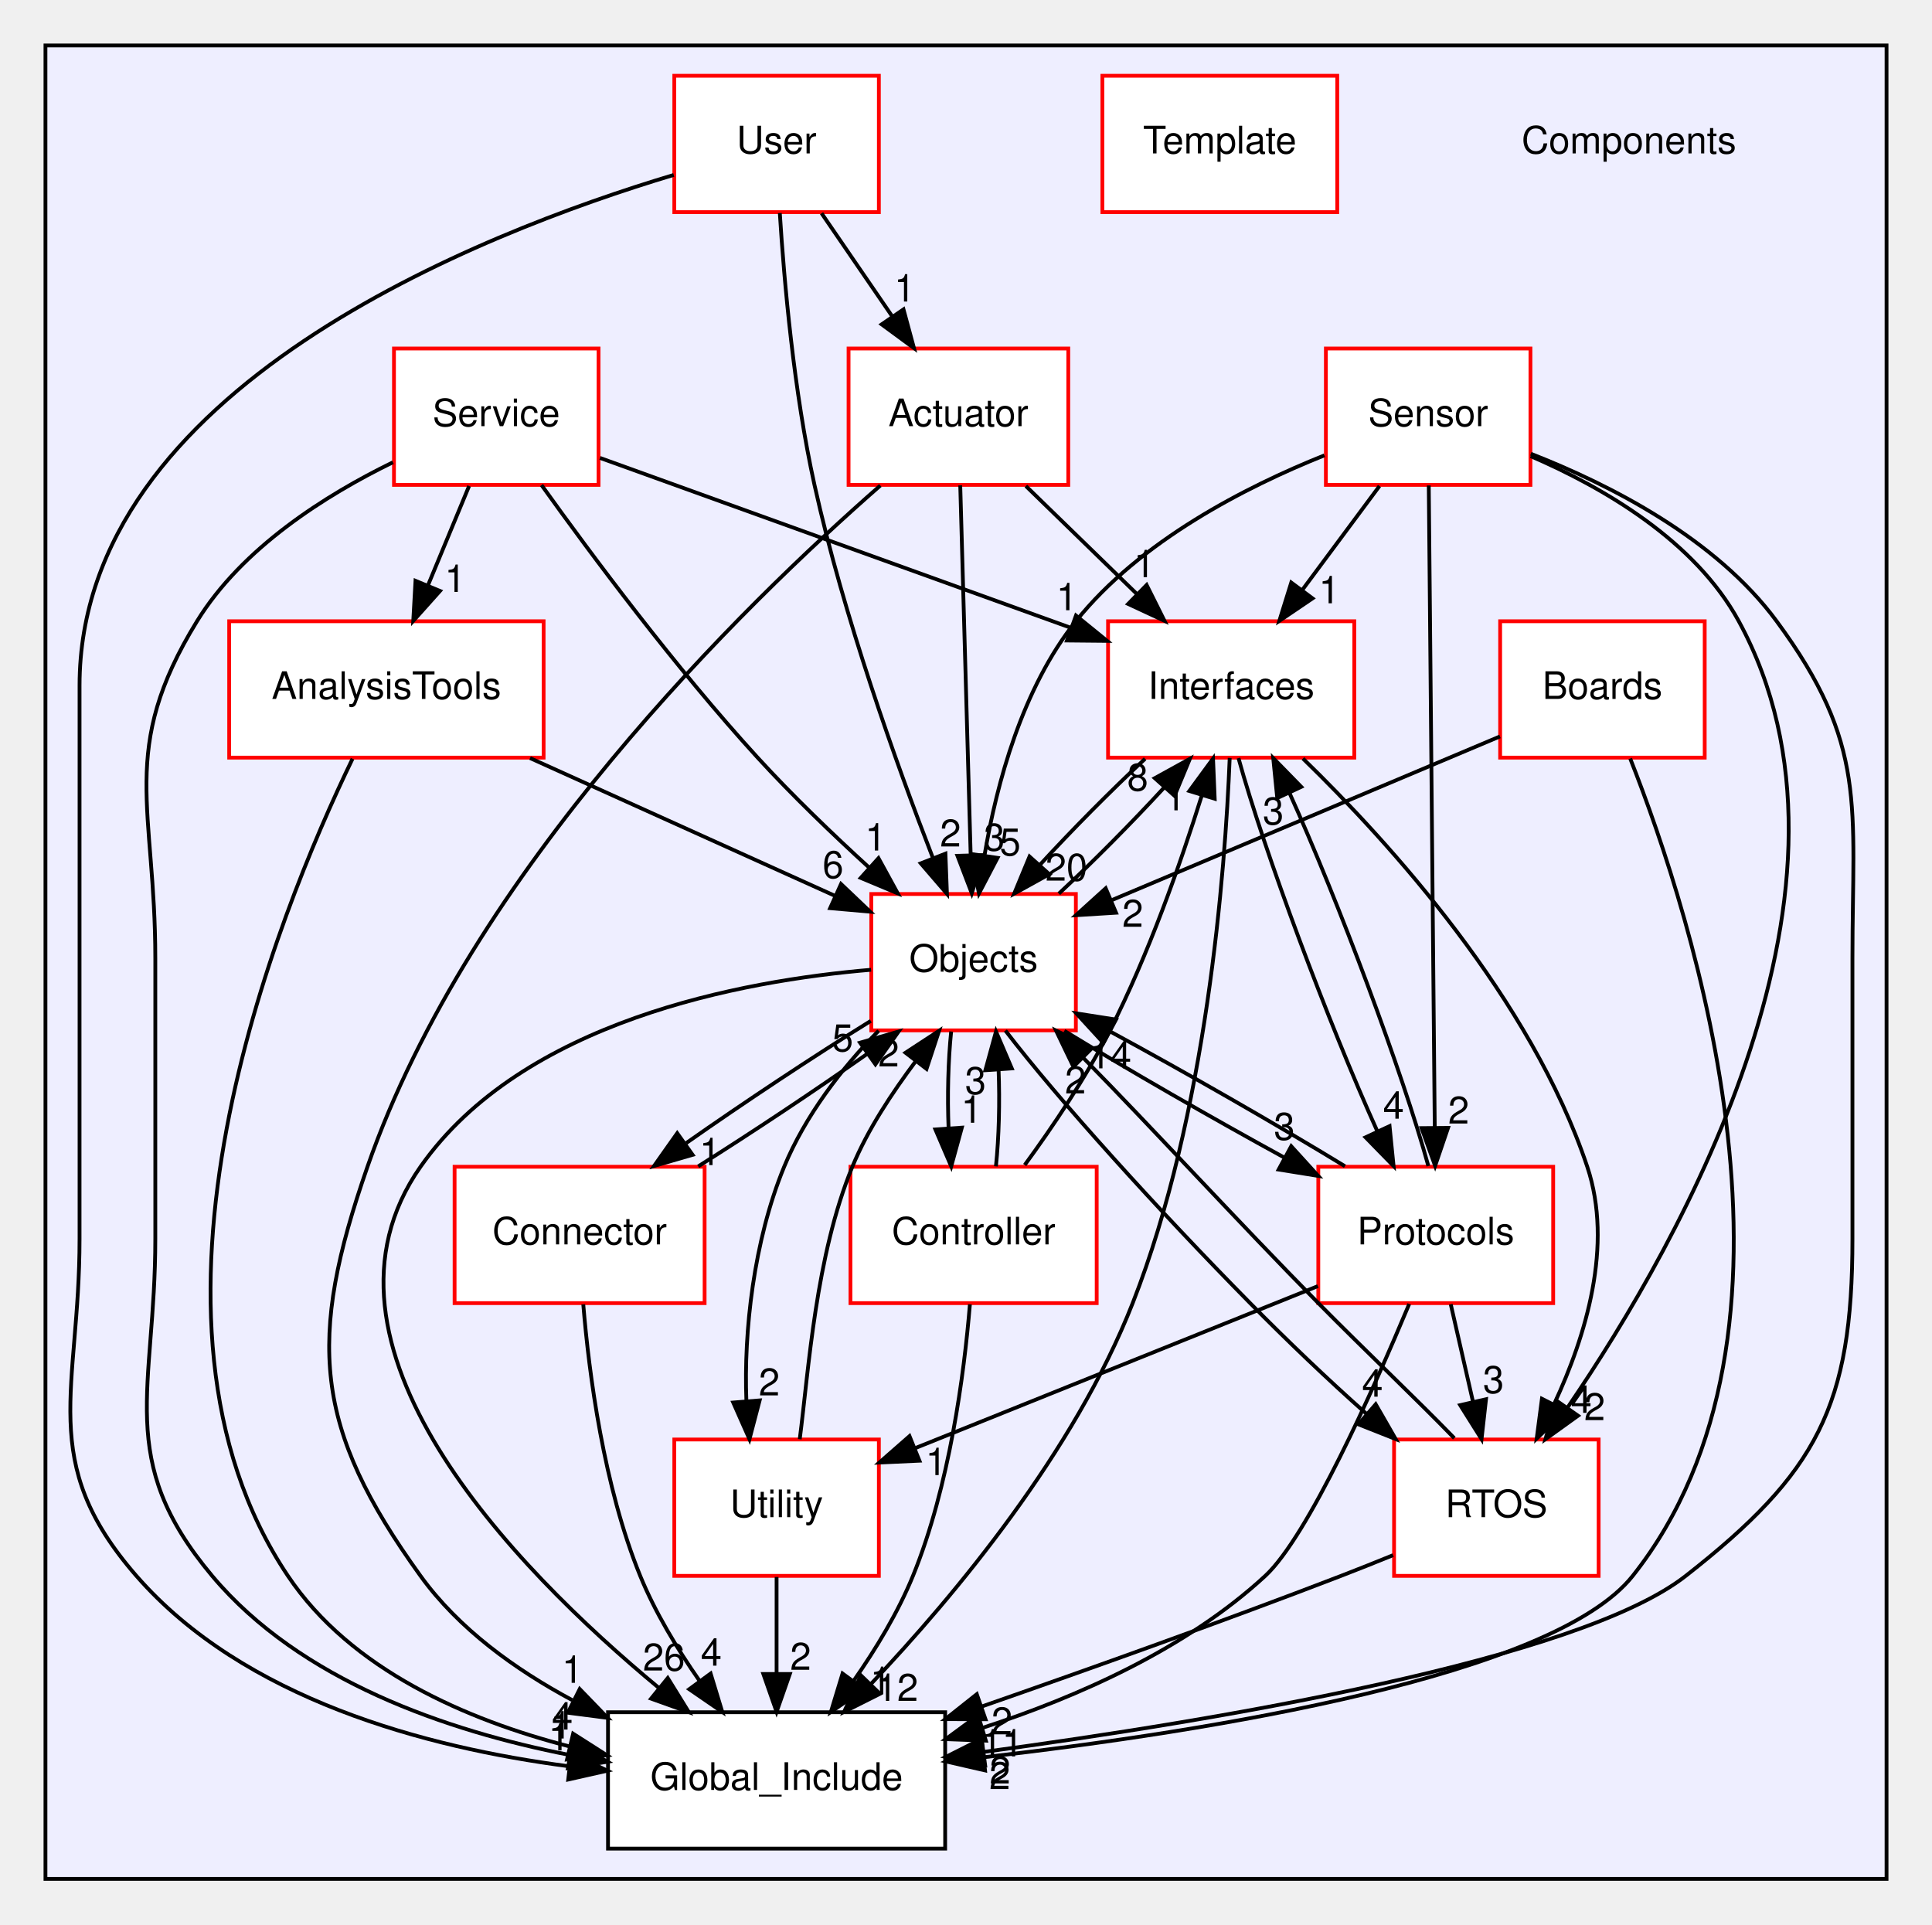
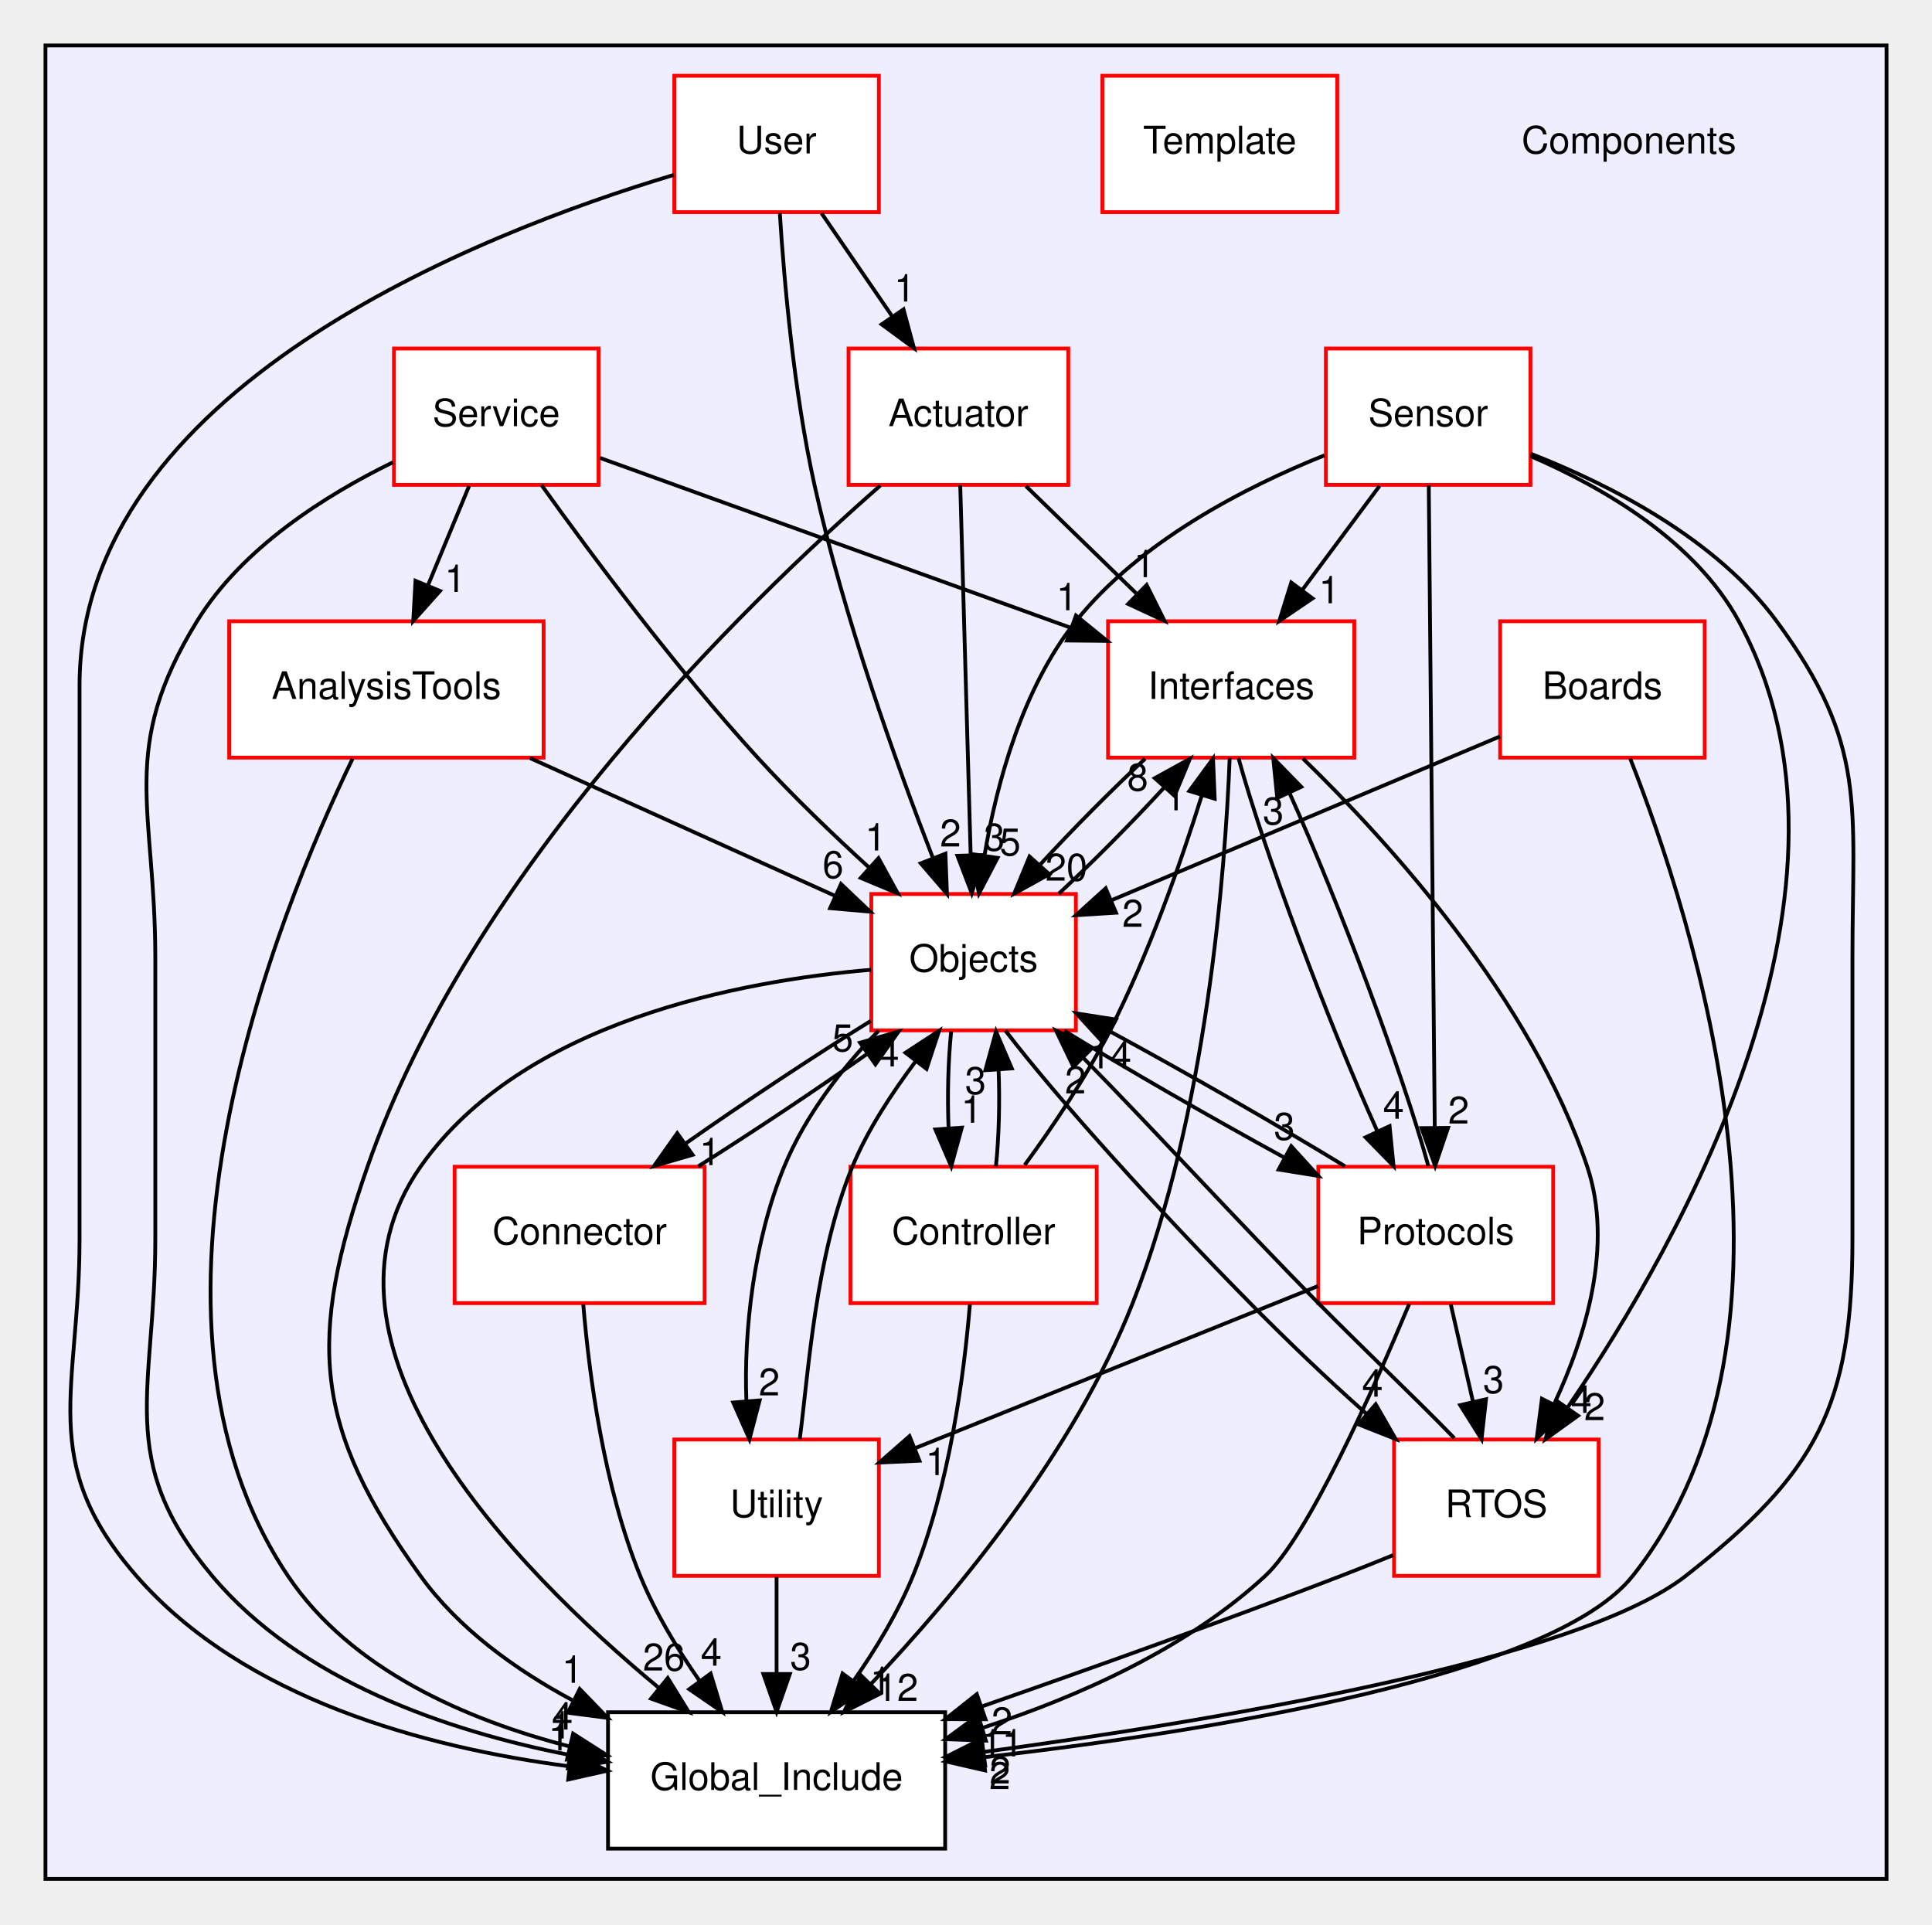
<svg xmlns="http://www.w3.org/2000/svg" xmlns:xlink="http://www.w3.org/1999/xlink" width="510pt" height="508pt" viewBox="0.00 0.00 510.00 508.00">
  <g id="graph0" class="graph" transform="scale(1 1) rotate(0) translate(4 504)">
    <g id="clust1" class="cluster">
      <g id="a_clust1">
        <a xlink:href="dir_08f45fe6822aeb4ce2bc268e3b1361be.html" target="_top">
          <polygon fill="#eeeeff" stroke="black" points="8,-8 8,-492 494,-492 494,-8 8,-8" />
        </a>
      </g>
    </g>
    <g id="node1" class="node">
      <text text-anchor="middle" x="426" y="-463.5" font-family="Helvetica,sans-Serif" font-size="10.00">Components</text>
    </g>
    <g id="node2" class="node">
      <g id="a_node2">
        <a xlink:href="dir_8efbaa1056a51686757185dce0bc8da0.html" target="_top" xlink:title="Actuator">
          <polygon fill="white" stroke="red" points="278,-412 220,-412 220,-376 278,-376 278,-412" />
          <text text-anchor="middle" x="249" y="-391.5" font-family="Helvetica,sans-Serif" font-size="10.00">Actuator</text>
        </a>
      </g>
    </g>
    <g id="node7" class="node">
      <g id="a_node7">
        <a xlink:href="dir_1a5504e72c2ab618c124e6472b08d26c.html" target="_top" xlink:title="Global_Include">
          <polygon fill="white" stroke="black" points="245.5,-52 156.5,-52 156.5,-16 245.5,-16 245.5,-52" />
          <text text-anchor="middle" x="201" y="-31.5" font-family="Helvetica,sans-Serif" font-size="10.00">Global_Include</text>
        </a>
      </g>
    </g>
    <g id="edge32" class="edge">
      <path fill="none" stroke="black" d="M228.39,-375.83C192.6,-344.51 120.17,-274.08 93,-196 77.09,-150.29 78.69,-127.26 107,-88 117.07,-74.03 132.03,-63.26 147.07,-55.19" />
      <polygon fill="black" stroke="black" points="149.03,-58.13 156.4,-50.51 145.89,-51.87 149.03,-58.13" />
      <g id="a_edge32-headlabel">
        <a xlink:href="dir_000002_000125.html" target="_top" xlink:title="1">
          <text text-anchor="middle" x="147.09" y="-59.77" font-family="Helvetica,sans-Serif" font-size="10.00">1</text>
        </a>
      </g>
    </g>
    <g id="node8" class="node">
      <g id="a_node8">
        <a xlink:href="dir_e185953657720ba3a67126696ef566c7.html" target="_top" xlink:title="Interfaces">
          <polygon fill="white" stroke="red" points="353.5,-340 288.5,-340 288.5,-304 353.5,-304 353.5,-340" />
          <text text-anchor="middle" x="321" y="-319.5" font-family="Helvetica,sans-Serif" font-size="10.00">Interfaces</text>
        </a>
      </g>
    </g>
    <g id="edge33" class="edge">
      <path fill="none" stroke="black" d="M266.8,-375.7C275.6,-367.14 286.38,-356.66 296,-347.3" />
      <polygon fill="black" stroke="black" points="298.68,-349.58 303.41,-340.1 293.8,-344.57 298.68,-349.58" />
      <g id="a_edge33-headlabel">
        <a xlink:href="dir_000002_000094.html" target="_top" xlink:title="1">
          <text text-anchor="middle" x="298.08" y="-351.63" font-family="Helvetica,sans-Serif" font-size="10.00">1</text>
        </a>
      </g>
    </g>
    <g id="node9" class="node">
      <g id="a_node9">
        <a xlink:href="dir_a4226c5615a06a31e6344f5f3fd917e1.html" target="_top" xlink:title="Objects">
          <polygon fill="white" stroke="red" points="280,-268 226,-268 226,-232 280,-232 280,-268" />
          <text text-anchor="middle" x="253" y="-247.5" font-family="Helvetica,sans-Serif" font-size="10.00">Objects</text>
        </a>
      </g>
    </g>
    <g id="edge31" class="edge">
      <path fill="none" stroke="black" d="M249.48,-375.87C250.16,-351.67 251.42,-307.21 252.23,-278.39" />
      <polygon fill="black" stroke="black" points="255.73,-278.28 252.52,-268.19 248.74,-278.09 255.73,-278.28" />
      <g id="a_edge31-headlabel">
        <a xlink:href="dir_000002_000020.html" target="_top" xlink:title="3">
          <text text-anchor="middle" x="258.47" y="-279.46" font-family="Helvetica,sans-Serif" font-size="10.00">3</text>
        </a>
      </g>
    </g>
    <g id="node3" class="node">
      <g id="a_node3">
        <a xlink:href="dir_1666c5f4940eb69dc85cb0f1045c5123.html" target="_top" xlink:title="AnalysisTools">
          <polygon fill="white" stroke="red" points="139.5,-340 56.5,-340 56.5,-304 139.5,-304 139.5,-340" />
          <text text-anchor="middle" x="98" y="-319.5" font-family="Helvetica,sans-Serif" font-size="10.00">AnalysisTools</text>
        </a>
      </g>
    </g>
    <g id="edge20" class="edge">
      <path fill="none" stroke="black" d="M89.06,-303.7C69.09,-262.41 26.11,-156.47 72,-88 88.63,-63.19 119.18,-49.98 146.38,-42.96" />
      <polygon fill="black" stroke="black" points="147.29,-46.34 156.22,-40.64 145.68,-39.53 147.29,-46.34" />
      <g id="a_edge20-headlabel">
        <a xlink:href="dir_000008_000125.html" target="_top" xlink:title="4">
          <text text-anchor="middle" x="144.44" y="-47.43" font-family="Helvetica,sans-Serif" font-size="10.00">4</text>
        </a>
      </g>
    </g>
    <g id="edge19" class="edge">
      <path fill="none" stroke="black" d="M135.92,-303.88C160.44,-292.8 192.2,-278.46 216.45,-267.5" />
      <polygon fill="black" stroke="black" points="218.01,-270.64 225.68,-263.34 215.13,-264.26 218.01,-270.64" />
      <g id="a_edge19-headlabel">
        <a xlink:href="dir_000008_000020.html" target="_top" xlink:title="6">
          <text text-anchor="middle" x="215.9" y="-272.21" font-family="Helvetica,sans-Serif" font-size="10.00">6</text>
        </a>
      </g>
    </g>
    <g id="node4" class="node">
      <g id="a_node4">
        <a xlink:href="dir_d51af3390b888212b7370bb96b9206da.html" target="_top" xlink:title="Boards">
          <polygon fill="white" stroke="red" points="446,-340 392,-340 392,-304 446,-304 446,-340" />
          <text text-anchor="middle" x="419" y="-319.5" font-family="Helvetica,sans-Serif" font-size="10.00">Boards</text>
        </a>
      </g>
    </g>
    <g id="edge22" class="edge">
      <path fill="none" stroke="black" d="M426.33,-303.77C442.93,-261.71 478.16,-152.55 427,-88 406.03,-61.54 315.69,-47.01 255.78,-40.13" />
      <polygon fill="black" stroke="black" points="256.03,-36.64 245.7,-39.01 255.26,-43.6 256.03,-36.64" />
      <g id="a_edge22-headlabel">
        <a xlink:href="dir_000012_000125.html" target="_top" xlink:title="2">
          <text text-anchor="middle" x="259.91" y="-31.71" font-family="Helvetica,sans-Serif" font-size="10.00">2</text>
        </a>
      </g>
    </g>
    <g id="edge21" class="edge">
      <path fill="none" stroke="black" d="M391.96,-309.6C364.11,-297.85 320.51,-279.47 289.59,-266.43" />
      <polygon fill="black" stroke="black" points="290.6,-263.06 280.03,-262.4 287.88,-269.51 290.6,-263.06" />
      <g id="a_edge21-headlabel">
        <a xlink:href="dir_000012_000020.html" target="_top" xlink:title="2">
          <text text-anchor="middle" x="295.02" y="-259.34" font-family="Helvetica,sans-Serif" font-size="10.00">2</text>
        </a>
      </g>
    </g>
    <g id="node5" class="node">
      <g id="a_node5">
        <a xlink:href="dir_4ca6fec43e1013816363be86d31756d6.html" target="_top" xlink:title="Connector">
          <polygon fill="white" stroke="red" points="182,-196 116,-196 116,-160 182,-160 182,-196" />
          <text text-anchor="middle" x="149" y="-175.5" font-family="Helvetica,sans-Serif" font-size="10.00">Connector</text>
        </a>
      </g>
    </g>
    <g id="edge27" class="edge">
      <path fill="none" stroke="black" d="M149.97,-159.68C151.49,-141.3 155.34,-111.69 165,-88 168.93,-78.37 174.79,-68.7 180.65,-60.31" />
      <polygon fill="black" stroke="black" points="183.59,-62.22 186.67,-52.08 177.94,-58.08 183.59,-62.22" />
      <g id="a_edge27-headlabel">
        <a xlink:href="dir_000016_000125.html" target="_top" xlink:title="4">
          <text text-anchor="middle" x="183.76" y="-64.3" font-family="Helvetica,sans-Serif" font-size="10.00">4</text>
        </a>
      </g>
    </g>
    <g id="edge26" class="edge">
      <path fill="none" stroke="black" d="M180.31,-196.1C194.55,-205.06 211.19,-216.15 225.01,-225.86" />
      <polygon fill="black" stroke="black" points="223.03,-228.75 233.21,-231.7 227.09,-223.04 223.03,-228.75" />
      <g id="a_edge26-headlabel">
        <a xlink:href="dir_000016_000020.html" target="_top" xlink:title="5">
          <text text-anchor="middle" x="218.46" y="-226.47" font-family="Helvetica,sans-Serif" font-size="10.00">5</text>
        </a>
      </g>
    </g>
    <g id="node6" class="node">
      <g id="a_node6">
        <a xlink:href="dir_410074523dc77f19fbc712633e7470ae.html" target="_top" xlink:title="Controller">
          <polygon fill="white" stroke="red" points="285.5,-196 220.5,-196 220.5,-160 285.5,-160 285.5,-196" />
          <text text-anchor="middle" x="253" y="-175.5" font-family="Helvetica,sans-Serif" font-size="10.00">Controller</text>
        </a>
      </g>
    </g>
    <g id="edge29" class="edge">
      <path fill="none" stroke="black" d="M252.03,-159.68C250.51,-141.3 246.66,-111.69 237,-88 233.07,-78.37 227.21,-68.7 221.35,-60.31" />
      <polygon fill="black" stroke="black" points="224.06,-58.08 215.33,-52.08 218.41,-62.22 224.06,-58.08" />
      <g id="a_edge29-headlabel">
        <a xlink:href="dir_000091_000125.html" target="_top" xlink:title="1">
          <text text-anchor="middle" x="228.47" y="-56.81" font-family="Helvetica,sans-Serif" font-size="10.00">1</text>
        </a>
      </g>
    </g>
    <g id="edge30" class="edge">
      <path fill="none" stroke="black" d="M266.5,-196.46C273.82,-206.48 282.64,-219.51 289,-232 299.2,-252.03 307.64,-276.09 313.29,-294.14" />
      <polygon fill="black" stroke="black" points="309.95,-295.19 316.21,-303.74 316.65,-293.15 309.95,-295.19" />
      <g id="a_edge30-headlabel">
        <a xlink:href="dir_000091_000094.html" target="_top" xlink:title="1">
          <text text-anchor="middle" x="306.19" y="-290.08" font-family="Helvetica,sans-Serif" font-size="10.00">1</text>
        </a>
      </g>
    </g>
    <g id="edge28" class="edge">
      <path fill="none" stroke="black" d="M258.9,-196.1C259.7,-203.79 259.94,-213.05 259.6,-221.67" />
      <polygon fill="black" stroke="black" points="256.11,-221.48 258.92,-231.7 263.09,-221.96 256.11,-221.48" />
      <g id="a_edge28-headlabel">
        <a xlink:href="dir_000091_000020.html" target="_top" xlink:title="3">
          <text text-anchor="middle" x="253.52" y="-215.2" font-family="Helvetica,sans-Serif" font-size="10.00">3</text>
        </a>
      </g>
    </g>
    <g id="edge40" class="edge">
      <path fill="none" stroke="black" d="M320.61,-303.92C319.41,-273.83 314.55,-209.81 295,-160 279.58,-120.71 248.23,-83.05 225.98,-59.53" />
      <polygon fill="black" stroke="black" points="228.29,-56.87 218.82,-52.11 223.25,-61.74 228.29,-56.87" />
      <g id="a_edge40-headlabel">
        <a xlink:href="dir_000094_000125.html" target="_top" xlink:title="12">
          <text text-anchor="middle" x="232.83" y="-54.99" font-family="Helvetica,sans-Serif" font-size="10.00">12</text>
        </a>
      </g>
    </g>
    <g id="edge39" class="edge">
      <path fill="none" stroke="black" d="M298.28,-303.7C289.17,-295.22 278.92,-284.86 270.4,-275.58" />
      <polygon fill="black" stroke="black" points="272.99,-273.23 263.72,-268.1 267.77,-277.89 272.99,-273.23" />
      <g id="a_edge39-headlabel">
        <a xlink:href="dir_000094_000020.html" target="_top" xlink:title="20">
          <text text-anchor="middle" x="277.51" y="-271.52" font-family="Helvetica,sans-Serif" font-size="10.00">20</text>
        </a>
      </g>
    </g>
    <g id="node10" class="node">
      <g id="a_node10">
        <a xlink:href="dir_4d0b0adf7e9fb892c3df556e9cbb05d0.html" target="_top" xlink:title="Protocols">
          <polygon fill="white" stroke="red" points="406,-196 344,-196 344,-160 406,-160 406,-196" />
          <text text-anchor="middle" x="375" y="-175.5" font-family="Helvetica,sans-Serif" font-size="10.00">Protocols</text>
        </a>
      </g>
    </g>
    <g id="edge41" class="edge">
      <path fill="none" stroke="black" d="M322.93,-303.87C329.66,-279.35 346.63,-234.03 359.63,-205.26" />
      <polygon fill="black" stroke="black" points="362.81,-206.73 363.87,-196.19 356.47,-203.77 362.81,-206.73" />
      <g id="a_edge41-headlabel">
        <a xlink:href="dir_000094_000063.html" target="_top" xlink:title="4">
          <text text-anchor="middle" x="363.86" y="-208.69" font-family="Helvetica,sans-Serif" font-size="10.00">4</text>
        </a>
      </g>
    </g>
    <g id="node11" class="node">
      <g id="a_node11">
        <a xlink:href="dir_6a49a4a01df89ea000e629175e7db917.html" target="_top" xlink:title="RTOS">
          <polygon fill="white" stroke="red" points="418,-124 364,-124 364,-88 418,-88 418,-124" />
          <text text-anchor="middle" x="391" y="-103.5" font-family="Helvetica,sans-Serif" font-size="10.00">RTOS</text>
        </a>
      </g>
    </g>
    <g id="edge42" class="edge">
      <path fill="none" stroke="black" d="M339.94,-303.76C362.86,-281.5 400.2,-240.3 415,-196 421.93,-175.25 414.62,-151.29 406.3,-133.46" />
      <polygon fill="black" stroke="black" points="409.28,-131.6 401.65,-124.24 403.03,-134.75 409.28,-131.6" />
      <g id="a_edge42-headlabel">
        <a xlink:href="dir_000094_000070.html" target="_top" xlink:title="4">
          <text text-anchor="middle" x="413.43" y="-131.03" font-family="Helvetica,sans-Serif" font-size="10.00">4</text>
        </a>
      </g>
    </g>
    <g id="edge2" class="edge">
      <path fill="none" stroke="black" d="M225.86,-234.5C210.84,-225.19 192.31,-212.9 177.14,-202.25" />
      <polygon fill="black" stroke="black" points="178.83,-199.15 168.65,-196.2 174.77,-204.86 178.83,-199.15" />
      <g id="a_edge2-headlabel">
        <a xlink:href="dir_000020_000016.html" target="_top" xlink:title="1">
          <text text-anchor="middle" x="183.41" y="-196.43" font-family="Helvetica,sans-Serif" font-size="10.00">1</text>
        </a>
      </g>
    </g>
    <g id="edge3" class="edge">
      <path fill="none" stroke="black" d="M247.08,-231.7C246.29,-223.98 246.06,-214.71 246.4,-206.11" />
      <polygon fill="black" stroke="black" points="249.9,-206.32 247.1,-196.1 242.92,-205.84 249.9,-206.32" />
      <g id="a_edge3-headlabel">
        <a xlink:href="dir_000020_000091.html" target="_top" xlink:title="1">
          <text text-anchor="middle" x="252.48" y="-207.61" font-family="Helvetica,sans-Serif" font-size="10.00">1</text>
        </a>
      </g>
    </g>
    <g id="edge4" class="edge">
      <path fill="none" stroke="black" d="M225.95,-248C191.7,-245.1 133.93,-234.42 107,-196 74.22,-149.23 131.29,-90.45 169.92,-58.43" />
      <polygon fill="black" stroke="black" points="172.27,-61.03 177.84,-52.02 167.86,-55.59 172.27,-61.03" />
      <g id="a_edge4-headlabel">
        <a xlink:href="dir_000020_000125.html" target="_top" xlink:title="26">
          <text text-anchor="middle" x="171.26" y="-63" font-family="Helvetica,sans-Serif" font-size="10.00">26</text>
        </a>
      </g>
    </g>
    <g id="edge6" class="edge">
      <path fill="none" stroke="black" d="M275.51,-268.1C284.6,-276.55 294.85,-286.9 303.4,-296.2" />
      <polygon fill="black" stroke="black" points="300.83,-298.58 310.11,-303.7 306.05,-293.91 300.83,-298.58" />
      <g id="a_edge6-headlabel">
        <a xlink:href="dir_000020_000094.html" target="_top" xlink:title="8">
          <text text-anchor="middle" x="296.32" y="-295.29" font-family="Helvetica,sans-Serif" font-size="10.00">8</text>
        </a>
      </g>
    </g>
    <g id="edge5" class="edge">
      <path fill="none" stroke="black" d="M276.95,-231.88C293.55,-221.74 315.9,-208.88 335.12,-198.37" />
      <polygon fill="black" stroke="black" points="336.85,-201.42 343.98,-193.58 333.52,-195.26 336.85,-201.42" />
      <g id="a_edge5-headlabel">
        <a xlink:href="dir_000020_000063.html" target="_top" xlink:title="3">
          <text text-anchor="middle" x="335.04" y="-203.12" font-family="Helvetica,sans-Serif" font-size="10.00">3</text>
        </a>
      </g>
    </g>
    <g id="edge7" class="edge">
      <path fill="none" stroke="black" d="M261.4,-231.95C275.28,-213.79 301.95,-184.38 326,-160 335.66,-150.2 346.6,-139.73 356.8,-130.7" />
      <polygon fill="black" stroke="black" points="359.15,-133.3 364.43,-124.11 354.58,-128 359.15,-133.3" />
      <g id="a_edge7-headlabel">
        <a xlink:href="dir_000020_000070.html" target="_top" xlink:title="4">
          <text text-anchor="middle" x="358.29" y="-135.3" font-family="Helvetica,sans-Serif" font-size="10.00">4</text>
        </a>
      </g>
    </g>
    <g id="node16" class="node">
      <g id="a_node16">
        <a xlink:href="dir_c2cd4762e89f989d55fa2b0634ddfc81.html" target="_top" xlink:title="Utility">
          <polygon fill="white" stroke="red" points="228,-124 174,-124 174,-88 228,-88 228,-124" />
          <text text-anchor="middle" x="201" y="-103.5" font-family="Helvetica,sans-Serif" font-size="10.00">Utility</text>
        </a>
      </g>
    </g>
    <g id="edge1" class="edge">
      <path fill="none" stroke="black" d="M227.94,-231.9C218.28,-222.19 208.49,-209.34 203,-196 194.91,-176.36 192.32,-152.37 193.03,-134.25" />
      <polygon fill="black" stroke="black" points="196.53,-134.32 193.84,-124.07 189.55,-133.76 196.53,-134.32" />
      <g id="a_edge1-headlabel">
        <a xlink:href="dir_000020_000085.html" target="_top" xlink:title="2">
          <text text-anchor="middle" x="199.07" y="-135.63" font-family="Helvetica,sans-Serif" font-size="10.00">2</text>
        </a>
      </g>
    </g>
    <g id="edge36" class="edge">
      <path fill="none" stroke="black" d="M368,-159.78C358.46,-136.97 341.25,-98.4 330,-88 309.2,-68.77 280.48,-56.05 255.42,-47.9" />
      <polygon fill="black" stroke="black" points="256.24,-44.5 245.65,-44.9 254.18,-51.19 256.24,-44.5" />
      <g id="a_edge36-headlabel">
        <a xlink:href="dir_000063_000125.html" target="_top" xlink:title="11">
          <text text-anchor="middle" x="260.51" y="-40.34" font-family="Helvetica,sans-Serif" font-size="10.00">11</text>
        </a>
      </g>
    </g>
    <g id="edge37" class="edge">
      <path fill="none" stroke="black" d="M373.05,-196.19C366.3,-220.74 349.33,-266.07 336.33,-294.81" />
      <polygon fill="black" stroke="black" points="333.16,-293.33 332.1,-303.87 339.5,-296.29 333.16,-293.33" />
      <g id="a_edge37-headlabel">
        <a xlink:href="dir_000063_000094.html" target="_top" xlink:title="3">
          <text text-anchor="middle" x="332.11" y="-286.37" font-family="Helvetica,sans-Serif" font-size="10.00">3</text>
        </a>
      </g>
    </g>
    <g id="edge34" class="edge">
      <path fill="none" stroke="black" d="M351.03,-196.14C333.3,-206.96 309.01,-220.9 288.99,-231.74" />
      <polygon fill="black" stroke="black" points="287.29,-228.68 280.13,-236.49 290.6,-234.85 287.29,-228.68" />
      <g id="a_edge34-headlabel">
        <a xlink:href="dir_000063_000020.html" target="_top" xlink:title="14">
          <text text-anchor="middle" x="289.12" y="-221.98" font-family="Helvetica,sans-Serif" font-size="10.00">14</text>
        </a>
      </g>
    </g>
    <g id="edge38" class="edge">
      <path fill="none" stroke="black" d="M378.96,-159.7C380.72,-151.98 382.84,-142.71 384.8,-134.11" />
      <polygon fill="black" stroke="black" points="388.27,-134.63 387.09,-124.1 381.45,-133.07 388.27,-134.63" />
      <g id="a_edge38-headlabel">
        <a xlink:href="dir_000063_000070.html" target="_top" xlink:title="3">
          <text text-anchor="middle" x="390.24" y="-136.27" font-family="Helvetica,sans-Serif" font-size="10.00">3</text>
        </a>
      </g>
    </g>
    <g id="edge35" class="edge">
      <path fill="none" stroke="black" d="M343.89,-164.49C314.04,-152.48 268.96,-134.34 237.44,-121.66" />
      <polygon fill="black" stroke="black" points="238.71,-118.4 228.12,-117.91 236.09,-124.89 238.71,-118.4" />
      <g id="a_edge35-headlabel">
        <a xlink:href="dir_000063_000085.html" target="_top" xlink:title="1">
          <text text-anchor="middle" x="243.1" y="-114.6" font-family="Helvetica,sans-Serif" font-size="10.00">1</text>
        </a>
      </g>
    </g>
    <g id="edge44" class="edge">
      <path fill="none" stroke="black" d="M363.73,-93.46C359.16,-91.6 354.46,-89.72 350,-88 318.83,-76 283.63,-63.44 255.28,-53.56" />
      <polygon fill="black" stroke="black" points="256.15,-50.15 245.55,-50.18 253.85,-56.77 256.15,-50.15" />
      <g id="a_edge44-headlabel">
        <a xlink:href="dir_000070_000125.html" target="_top" xlink:title="2">
          <text text-anchor="middle" x="260.48" y="-46.15" font-family="Helvetica,sans-Serif" font-size="10.00">2</text>
        </a>
      </g>
    </g>
    <g id="edge43" class="edge">
      <path fill="none" stroke="black" d="M379.9,-124.35C370.03,-134.55 356.03,-147.8 344,-160 322.95,-181.33 299.91,-206.52 282.06,-224.64" />
      <polygon fill="black" stroke="black" points="279.35,-222.4 274.76,-231.95 284.3,-227.35 279.35,-222.4" />
      <g id="a_edge43-headlabel">
        <a xlink:href="dir_000070_000020.html" target="_top" xlink:title="2">
          <text text-anchor="middle" x="279.89" y="-215.35" font-family="Helvetica,sans-Serif" font-size="10.00">2</text>
        </a>
      </g>
    </g>
    <g id="node12" class="node">
      <g id="a_node12">
        <a xlink:href="dir_82d83c9747486c2eb8d3c4c8f409d82b.html" target="_top" xlink:title="Sensor">
          <polygon fill="white" stroke="red" points="400,-412 346,-412 346,-376 400,-376 400,-412" />
          <text text-anchor="middle" x="373" y="-391.5" font-family="Helvetica,sans-Serif" font-size="10.00">Sensor</text>
        </a>
      </g>
    </g>
    <g id="edge9" class="edge">
      <path fill="none" stroke="black" d="M400.1,-384.22C420.99,-376.06 448.94,-361.82 465,-340 489.04,-307.35 485,-291.54 485,-251 485,-251 485,-251 485,-177 485,-132.87 475.74,-115.21 441,-88 412.64,-65.78 317.28,-49.82 255.64,-41.52" />
      <polygon fill="black" stroke="black" points="256.05,-38.04 245.68,-40.21 255.14,-44.98 256.05,-38.04" />
      <g id="a_edge9-headlabel">
        <a xlink:href="dir_000074_000125.html" target="_top" xlink:title="2">
          <text text-anchor="middle" x="259.99" y="-33.2" font-family="Helvetica,sans-Serif" font-size="10.00">2</text>
        </a>
      </g>
    </g>
    <g id="edge11" class="edge">
      <path fill="none" stroke="black" d="M360.15,-375.7C353.97,-367.39 346.46,-357.28 339.68,-348.14" />
      <polygon fill="black" stroke="black" points="342.48,-346.04 333.71,-340.1 336.86,-350.22 342.48,-346.04" />
      <g id="a_edge11-headlabel">
        <a xlink:href="dir_000074_000094.html" target="_top" xlink:title="1">
          <text text-anchor="middle" x="346.9" y="-344.74" font-family="Helvetica,sans-Serif" font-size="10.00">1</text>
        </a>
      </g>
    </g>
    <g id="edge8" class="edge">
      <path fill="none" stroke="black" d="M345.62,-383.8C324.8,-375.46 296.93,-361.2 280,-340 265.87,-322.3 259.12,-297.28 255.9,-278.28" />
      <polygon fill="black" stroke="black" points="259.33,-277.54 254.42,-268.15 252.41,-278.55 259.33,-277.54" />
      <g id="a_edge8-headlabel">
        <a xlink:href="dir_000074_000020.html" target="_top" xlink:title="5">
          <text text-anchor="middle" x="262.66" y="-278.18" font-family="Helvetica,sans-Serif" font-size="10.00">5</text>
        </a>
      </g>
    </g>
    <g id="edge10" class="edge">
      <path fill="none" stroke="black" d="M373.16,-375.85C373.51,-338.83 374.33,-251.18 374.74,-206.39" />
      <polygon fill="black" stroke="black" points="378.25,-206.26 374.84,-196.23 371.25,-206.2 378.25,-206.26" />
      <g id="a_edge10-headlabel">
        <a xlink:href="dir_000074_000063.html" target="_top" xlink:title="2">
          <text text-anchor="middle" x="381.05" y="-207.39" font-family="Helvetica,sans-Serif" font-size="10.00">2</text>
        </a>
      </g>
    </g>
    <g id="edge12" class="edge">
      <path fill="none" stroke="black" d="M400.05,-383.58C419.18,-375.33 443.41,-361.29 455,-340 492.81,-270.54 440.23,-177.03 409.88,-132.56" />
      <polygon fill="black" stroke="black" points="412.56,-130.28 403.96,-124.09 406.82,-134.29 412.56,-130.28" />
      <g id="a_edge12-headlabel">
        <a xlink:href="dir_000074_000070.html" target="_top" xlink:title="2">
          <text text-anchor="middle" x="416.95" y="-129.1" font-family="Helvetica,sans-Serif" font-size="10.00">2</text>
        </a>
      </g>
    </g>
    <g id="node13" class="node">
      <g id="a_node13">
        <a xlink:href="dir_6164661bfb521e4b540c7b7052af2911.html" target="_top" xlink:title="Service">
          <polygon fill="white" stroke="red" points="154,-412 100,-412 100,-376 154,-376 154,-412" />
          <text text-anchor="middle" x="127" y="-391.5" font-family="Helvetica,sans-Serif" font-size="10.00">Service</text>
        </a>
      </g>
    </g>
    <g id="edge16" class="edge">
      <path fill="none" stroke="black" d="M119.83,-375.7C116.57,-367.81 112.63,-358.3 109,-349.55" />
      <polygon fill="black" stroke="black" points="112.15,-348 105.09,-340.1 105.68,-350.68 112.15,-348" />
      <g id="a_edge16-headlabel">
        <a xlink:href="dir_000107_000008.html" target="_top" xlink:title="1">
          <text text-anchor="middle" x="116.15" y="-347.74" font-family="Helvetica,sans-Serif" font-size="10.00">1</text>
        </a>
      </g>
    </g>
    <g id="edge17" class="edge">
      <path fill="none" stroke="black" d="M99.73,-381.97C81.96,-373.3 59.94,-359.41 48,-340 27.12,-306.05 37,-290.86 37,-251 37,-251 37,-251 37,-177 37,-136.89 26.22,-118.73 52,-88 75.25,-60.29 114.03,-47.06 146.2,-40.75" />
      <polygon fill="black" stroke="black" points="147.15,-44.14 156.38,-38.94 145.92,-37.25 147.15,-44.14" />
      <g id="a_edge17-headlabel">
        <a xlink:href="dir_000107_000125.html" target="_top" xlink:title="1">
          <text text-anchor="middle" x="144.11" y="-45.06" font-family="Helvetica,sans-Serif" font-size="10.00">1</text>
        </a>
      </g>
    </g>
    <g id="edge18" class="edge">
      <path fill="none" stroke="black" d="M154.38,-383.12C186.69,-371.46 240.79,-351.94 278.54,-338.32" />
      <polygon fill="black" stroke="black" points="280.03,-341.5 288.25,-334.82 277.65,-334.92 280.03,-341.5" />
      <g id="a_edge18-headlabel">
        <a xlink:href="dir_000107_000094.html" target="_top" xlink:title="1">
          <text text-anchor="middle" x="277.61" y="-342.9" font-family="Helvetica,sans-Serif" font-size="10.00">1</text>
        </a>
      </g>
    </g>
    <g id="edge15" class="edge">
      <path fill="none" stroke="black" d="M138.95,-375.95C152.13,-357.53 174.37,-327.66 196,-304 205.14,-294.01 215.85,-283.71 225.52,-274.89" />
      <polygon fill="black" stroke="black" points="227.9,-277.46 232.99,-268.16 223.21,-272.25 227.9,-277.46" />
      <g id="a_edge15-headlabel">
        <a xlink:href="dir_000107_000020.html" target="_top" xlink:title="1">
          <text text-anchor="middle" x="227.13" y="-279.47" font-family="Helvetica,sans-Serif" font-size="10.00">1</text>
        </a>
      </g>
    </g>
    <g id="node14" class="node">
      <g id="a_node14">
        <a xlink:href="dir_6c63dd282651b43f4337d292845f5ec4.html" target="_top" xlink:title="Template">
          <polygon fill="white" stroke="red" points="349,-484 287,-484 287,-448 349,-448 349,-484" />
          <text text-anchor="middle" x="318" y="-463.5" font-family="Helvetica,sans-Serif" font-size="10.00">Template</text>
        </a>
      </g>
    </g>
    <g id="node15" class="node">
      <g id="a_node15">
        <a xlink:href="dir_eec1bb706bd2e5107de375aec258065a.html" target="_top" xlink:title="User">
          <polygon fill="white" stroke="red" points="228,-484 174,-484 174,-448 228,-448 228,-484" />
          <text text-anchor="middle" x="201" y="-463.5" font-family="Helvetica,sans-Serif" font-size="10.00">User</text>
        </a>
      </g>
    </g>
    <g id="edge24" class="edge">
      <path fill="none" stroke="black" d="M212.87,-447.7C218.5,-439.47 225.35,-429.48 231.57,-420.42" />
      <polygon fill="black" stroke="black" points="234.5,-422.33 237.27,-412.1 228.73,-418.37 234.5,-422.33" />
      <g id="a_edge24-headlabel">
        <a xlink:href="dir_000081_000002.html" target="_top" xlink:title="1">
          <text text-anchor="middle" x="234.81" y="-424.4" font-family="Helvetica,sans-Serif" font-size="10.00">1</text>
        </a>
      </g>
    </g>
    <g id="edge25" class="edge">
      <path fill="none" stroke="black" d="M173.85,-457.82C122.67,-442.47 17,-401.28 17,-323 17,-323 17,-323 17,-177 17,-136.89 5.64,-118.24 32,-88 60.35,-55.48 108.39,-42.68 146.02,-37.76" />
      <polygon fill="black" stroke="black" points="146.8,-41.2 156.33,-36.57 146,-34.24 146.8,-41.2" />
      <g id="a_edge25-headlabel">
        <a xlink:href="dir_000081_000125.html" target="_top" xlink:title="1">
          <text text-anchor="middle" x="143.55" y="-41.93" font-family="Helvetica,sans-Serif" font-size="10.00">1</text>
        </a>
      </g>
    </g>
    <g id="edge23" class="edge">
      <path fill="none" stroke="black" d="M201.85,-447.76C202.99,-429.7 205.55,-400.59 211,-376 218.7,-341.23 232.55,-302.56 242.24,-277.57" />
      <polygon fill="black" stroke="black" points="245.57,-278.65 245.97,-268.06 239.06,-276.09 245.57,-278.65" />
      <g id="a_edge23-headlabel">
        <a xlink:href="dir_000081_000020.html" target="_top" xlink:title="2">
          <text text-anchor="middle" x="246.9" y="-280.53" font-family="Helvetica,sans-Serif" font-size="10.00">2</text>
        </a>
      </g>
    </g>
    <g id="edge14" class="edge">
      <path fill="none" stroke="black" d="M201,-87.7C201,-79.98 201,-70.71 201,-62.11" />
      <polygon fill="black" stroke="black" points="204.5,-62.1 201,-52.1 197.5,-62.1 204.5,-62.1" />
      <g id="a_edge14-headlabel">
-         <a xlink:href="dir_000085_000125.html" target="_top" xlink:title="2">
-           <text text-anchor="middle" x="207.34" y="-63.2" font-family="Helvetica,sans-Serif" font-size="10.00">2</text>
+         <a xlink:href="dir_000085_000125.html" target="_top" xlink:title="3">
+           <text text-anchor="middle" x="207.34" y="-63.2" font-family="Helvetica,sans-Serif" font-size="10.00">3</text>
        </a>
      </g>
    </g>
    <g id="edge13" class="edge">
      <path fill="none" stroke="black" d="M207.11,-124.07C209.5,-142.51 211.28,-172.39 221,-196 225.08,-205.9 231.52,-215.53 237.69,-223.81" />
      <polygon fill="black" stroke="black" points="235.03,-226.1 243.9,-231.9 240.58,-221.83 235.03,-226.1" />
      <g id="a_edge13-headlabel">
-         <a xlink:href="dir_000085_000020.html" target="_top" xlink:title="2">
-           <text text-anchor="middle" x="230.59" y="-222.48" font-family="Helvetica,sans-Serif" font-size="10.00">2</text>
+         <a xlink:href="dir_000085_000020.html" target="_top" xlink:title="4">
+           <text text-anchor="middle" x="230.59" y="-222.48" font-family="Helvetica,sans-Serif" font-size="10.00">4</text>
        </a>
      </g>
    </g>
  </g>
</svg>
